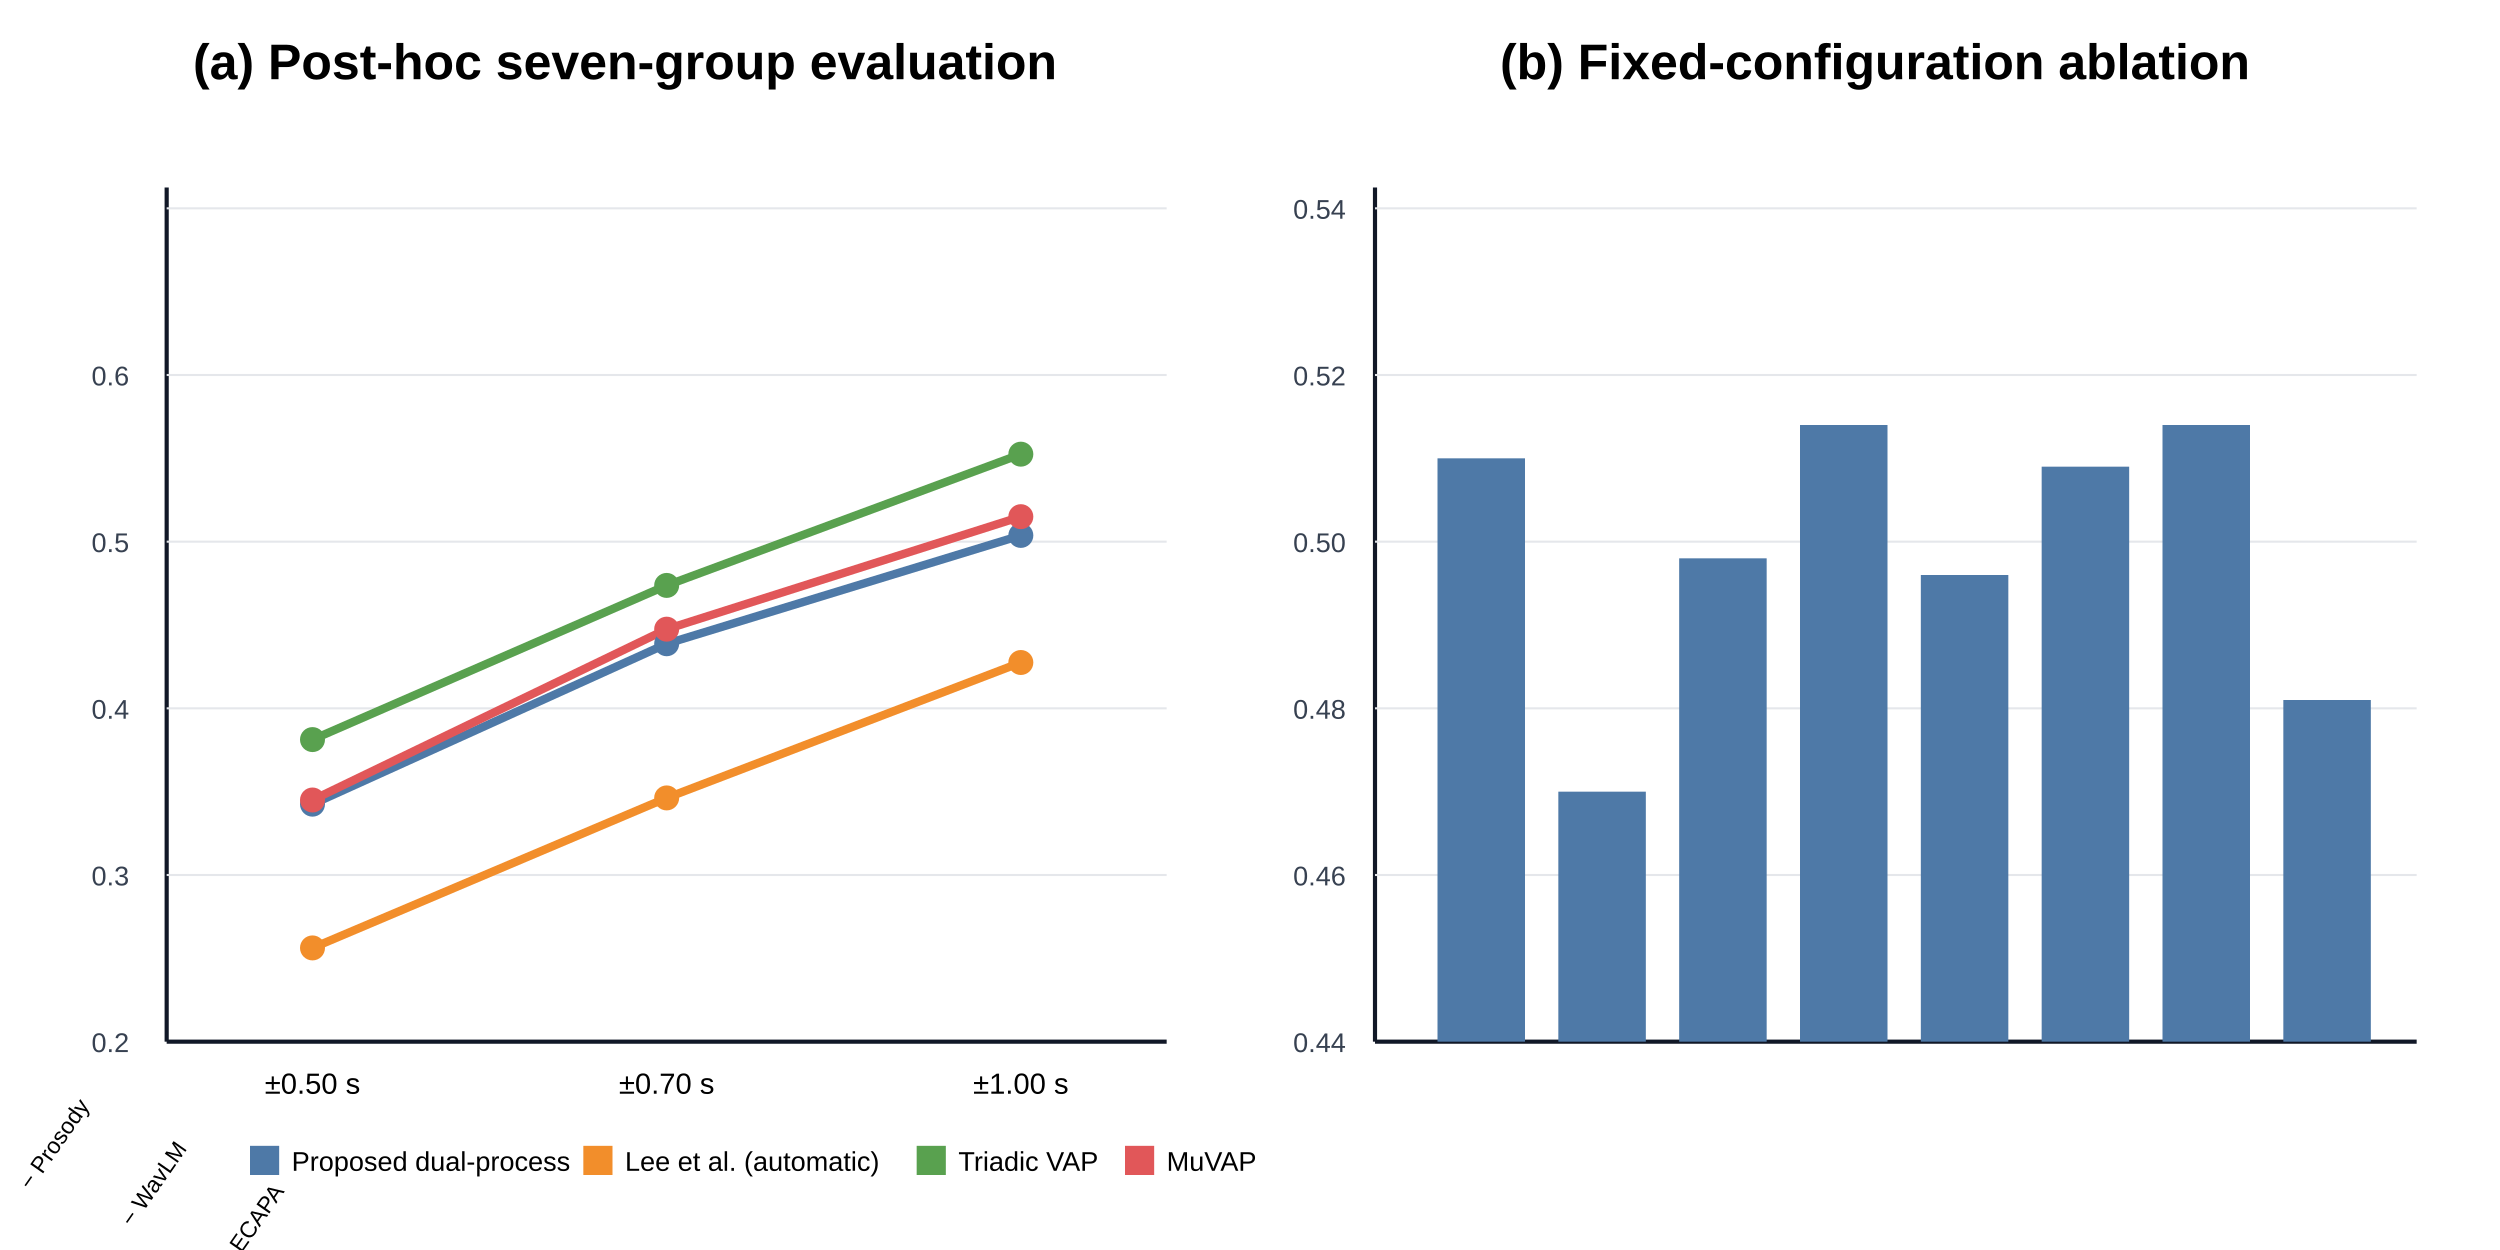
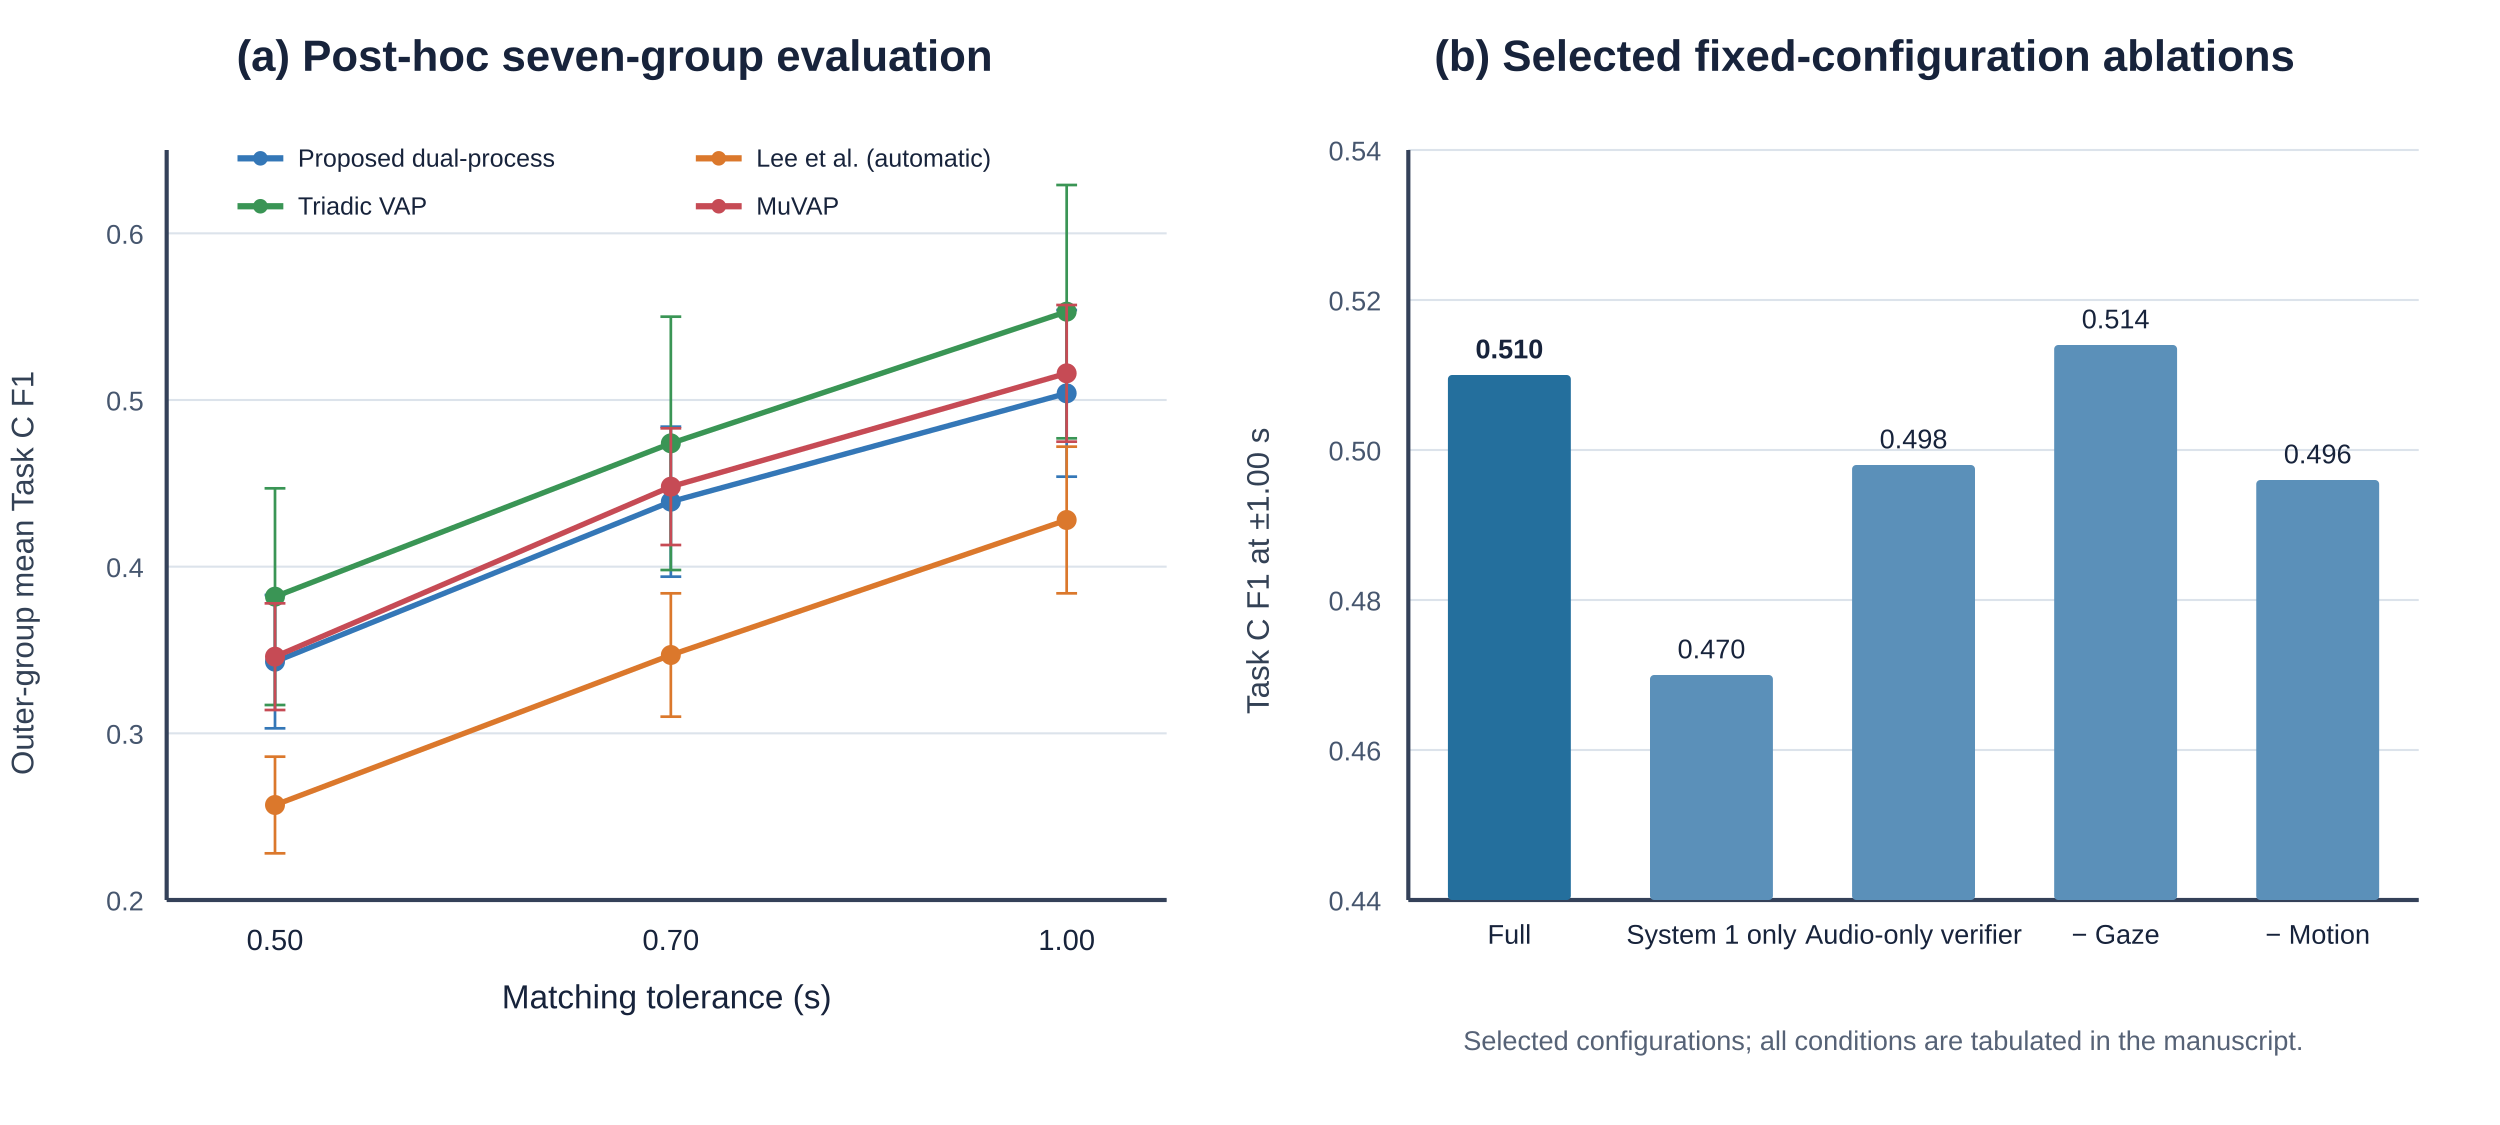
- <svg xmlns="http://www.w3.org/2000/svg" width="1200" height="600" viewBox="0 0 1200 600" role="img">
-   <rect width="1200" height="600" fill="white" />
-   <text x="300" y="38" text-anchor="middle" font-family="Arial" font-size="24" font-weight="700">(a) Post-hoc seven-group evaluation</text>
-   <text x="900" y="38" text-anchor="middle" font-family="Arial" font-size="24" font-weight="700">(b) Fixed-configuration ablation</text>
-   <line x1="80" y1="500" x2="560" y2="500" stroke="#111827" stroke-width="2" />
-   <line x1="80" y1="90" x2="80" y2="500" stroke="#111827" stroke-width="2" />
-   <g stroke="#e5e7eb">
-     <line x1="80" y1="420" x2="560" y2="420" />
-     <line x1="80" y1="340" x2="560" y2="340" />
-     <line x1="80" y1="260" x2="560" y2="260" />
-     <line x1="80" y1="180" x2="560" y2="180" />
-     <line x1="80" y1="100" x2="560" y2="100" />
-   </g>
-   <g font-family="Arial" font-size="13" fill="#374151">
-     <text x="62" y="505" text-anchor="end">0.2</text>
-     <text x="62" y="425" text-anchor="end">0.3</text>
-     <text x="62" y="345" text-anchor="end">0.4</text>
-     <text x="62" y="265" text-anchor="end">0.5</text>
-     <text x="62" y="185" text-anchor="end">0.6</text>
-   </g>
-   <g fill="none" stroke-width="4">
-     <polyline points="150,386 320,309 490,257" stroke="#4e79a7" />
-     <polyline points="150,455 320,383 490,318" stroke="#f28e2b" />
-     <polyline points="150,355 320,281 490,218" stroke="#59a14f" />
-     <polyline points="150,384 320,302 490,248" stroke="#e15759" />
-   </g>
-   <g fill="#4e79a7">
-     <circle cx="150" cy="386" r="6" />
-     <circle cx="320" cy="309" r="6" />
-     <circle cx="490" cy="257" r="6" />
-   </g>
-   <g fill="#f28e2b">
-     <circle cx="150" cy="455" r="6" />
-     <circle cx="320" cy="383" r="6" />
-     <circle cx="490" cy="318" r="6" />
-   </g>
-   <g fill="#59a14f">
-     <circle cx="150" cy="355" r="6" />
-     <circle cx="320" cy="281" r="6" />
-     <circle cx="490" cy="218" r="6" />
-   </g>
-   <g fill="#e15759">
-     <circle cx="150" cy="384" r="6" />
-     <circle cx="320" cy="302" r="6" />
-     <circle cx="490" cy="248" r="6" />
-   </g>
-   <g font-family="Arial" font-size="14" text-anchor="middle">
-     <text x="150" y="525">±0.50 s</text>
-     <text x="320" y="525">±0.70 s</text>
-     <text x="490" y="525">±1.00 s</text>
-   </g>
-   <g font-family="Arial" font-size="13">
-     <rect x="120" y="550" width="14" height="14" fill="#4e79a7" />
-     <text x="140" y="562">Proposed dual-process</text>
-     <rect x="280" y="550" width="14" height="14" fill="#f28e2b" />
-     <text x="300" y="562">Lee et al. (automatic)</text>
-     <rect x="440" y="550" width="14" height="14" fill="#59a14f" />
-     <text x="460" y="562">Triadic VAP</text>
-     <rect x="540" y="550" width="14" height="14" fill="#e15759" />
-     <text x="560" y="562">MuVAP</text>
-   </g>
-   <line x1="660" y1="500" x2="1160" y2="500" stroke="#111827" stroke-width="2" />
-   <line x1="660" y1="90" x2="660" y2="500" stroke="#111827" stroke-width="2" />
-   <g stroke="#e5e7eb">
-     <line x1="660" y1="420" x2="1160" y2="420" />
-     <line x1="660" y1="340" x2="1160" y2="340" />
-     <line x1="660" y1="260" x2="1160" y2="260" />
-     <line x1="660" y1="180" x2="1160" y2="180" />
-     <line x1="660" y1="100" x2="1160" y2="100" />
-   </g>
-   <g font-family="Arial" font-size="13" fill="#374151">
-     <text x="646" y="505" text-anchor="end">0.44</text>
-     <text x="646" y="425" text-anchor="end">0.46</text>
-     <text x="646" y="345" text-anchor="end">0.48</text>
-     <text x="646" y="265" text-anchor="end">0.50</text>
-     <text x="646" y="185" text-anchor="end">0.52</text>
-     <text x="646" y="105" text-anchor="end">0.54</text>
-   </g>
-   <g fill="#4e79a7">
-     <rect x="690" y="220" width="42" height="280" />
-     <rect x="748" y="380" width="42" height="120" />
-     <rect x="806" y="268" width="42" height="232" />
-     <rect x="864" y="204" width="42" height="296" />
-     <rect x="922" y="276" width="42" height="224" />
-     <rect x="980" y="224" width="42" height="276" />
-     <rect x="1038" y="204" width="42" height="296" />
-     <rect x="1096" y="336" width="42" height="164" />
-   </g>
-   <g font-family="Arial" font-size="11" text-anchor="end" transform="rotate(-55 0 0)">
-     <text x="-490" y="100">Full</text>
-     <text x="-455" y="147">System 1 only</text>
-     <text x="-440" y="195">Learned-audio only</text>
-     <text x="-430" y="245">− Gaze</text>
-     <text x="-420" y="292">− Motion</text>
-     <text x="-410" y="340">− Prosody</text>
-     <text x="-400" y="390">− WavLM</text>
-     <text x="-390" y="440">− ECAPA</text>
-   </g>
+ <svg xmlns="http://www.w3.org/2000/svg" width="1200" height="540" viewBox="0 0 1200 540" role="img" aria-labelledby="title desc">
+   <rect x="0" y="0" width="1200" height="540" rx="0" fill="#ffffff" />
+   <text x="295" y="34" font-family="Arial, Helvetica, sans-serif" font-size="21" font-weight="700" fill="#17233b" text-anchor="middle">(a) Post-hoc seven-group evaluation</text>
+   <text x="895" y="34" font-family="Arial, Helvetica, sans-serif" font-size="21" font-weight="700" fill="#17233b" text-anchor="middle">(b) Selected fixed-configuration ablations</text>
+   <line x1="80" y1="432" x2="560" y2="432" stroke="#dce3eb" stroke-width="1" />
+   <text x="69" y="437" font-family="Arial, Helvetica, sans-serif" font-size="13" font-weight="400" fill="#46566e" text-anchor="end">0.2</text>
+   <line x1="80" y1="352" x2="560" y2="352" stroke="#dce3eb" stroke-width="1" />
+   <text x="69" y="357" font-family="Arial, Helvetica, sans-serif" font-size="13" font-weight="400" fill="#46566e" text-anchor="end">0.3</text>
+   <line x1="80" y1="272" x2="560" y2="272" stroke="#dce3eb" stroke-width="1" />
+   <text x="69" y="277" font-family="Arial, Helvetica, sans-serif" font-size="13" font-weight="400" fill="#46566e" text-anchor="end">0.4</text>
+   <line x1="80" y1="192" x2="560" y2="192" stroke="#dce3eb" stroke-width="1" />
+   <text x="69" y="197" font-family="Arial, Helvetica, sans-serif" font-size="13" font-weight="400" fill="#46566e" text-anchor="end">0.5</text>
+   <line x1="80" y1="112" x2="560" y2="112" stroke="#dce3eb" stroke-width="1" />
+   <text x="69" y="117" font-family="Arial, Helvetica, sans-serif" font-size="13" font-weight="400" fill="#46566e" text-anchor="end">0.6</text>
+   <line x1="80" y1="72" x2="80" y2="432" stroke="#344159" stroke-width="2" />
+   <line x1="80" y1="432" x2="560" y2="432" stroke="#344159" stroke-width="2" />
+   <text x="16" y="275" font-family="Arial, Helvetica, sans-serif" font-size="15" font-weight="400" fill="#334155" text-anchor="middle" transform="rotate(-90 16 275)">Outer-group mean Task C F1</text>
+   <text x="132" y="456" font-family="Arial, Helvetica, sans-serif" font-size="14" font-weight="400" fill="#17233b" text-anchor="middle">0.50</text>
+   <text x="322" y="456" font-family="Arial, Helvetica, sans-serif" font-size="14" font-weight="400" fill="#17233b" text-anchor="middle">0.70</text>
+   <text x="512" y="456" font-family="Arial, Helvetica, sans-serif" font-size="14" font-weight="400" fill="#17233b" text-anchor="middle">1.00</text>
+   <text x="320" y="484" font-family="Arial, Helvetica, sans-serif" font-size="16" font-weight="400" fill="#17233b" text-anchor="middle">Matching tolerance (s)</text>
+   <polyline points="132,317.6 322,240.8 512,188.8" fill="none" stroke="#3477b7" stroke-width="2.6" stroke-linejoin="round" />
+   <line x1="132" y1="285.6" x2="132" y2="349.6" stroke="#3477b7" stroke-width="1.3" />
+   <line x1="127" y1="285.6" x2="137" y2="285.6" stroke="#3477b7" stroke-width="1.3" />
+   <line x1="127" y1="349.6" x2="137" y2="349.6" stroke="#3477b7" stroke-width="1.3" />
+   <circle cx="132" cy="317.6" r="4.8" fill="#3477b7" />
+   <line x1="322" y1="204.8" x2="322" y2="276.8" stroke="#3477b7" stroke-width="1.3" />
+   <line x1="317" y1="204.8" x2="327" y2="204.8" stroke="#3477b7" stroke-width="1.3" />
+   <line x1="317" y1="276.8" x2="327" y2="276.8" stroke="#3477b7" stroke-width="1.3" />
+   <circle cx="322" cy="240.8" r="4.8" fill="#3477b7" />
+   <line x1="512" y1="148.8" x2="512" y2="228.8" stroke="#3477b7" stroke-width="1.3" />
+   <line x1="507" y1="148.8" x2="517" y2="148.8" stroke="#3477b7" stroke-width="1.3" />
+   <line x1="507" y1="228.8" x2="517" y2="228.8" stroke="#3477b7" stroke-width="1.3" />
+   <circle cx="512" cy="188.8" r="4.8" fill="#3477b7" />
+   <line x1="114" y1="76" x2="136" y2="76" stroke="#3477b7" stroke-width="3" />
+   <circle cx="125" cy="76" r="3.5" fill="#3477b7" />
+   <text x="143" y="80" font-family="Arial, Helvetica, sans-serif" font-size="12" font-weight="400" fill="#17233b" text-anchor="start">Proposed dual-process</text>
+   <polyline points="132,386.4 322,314.4 512,249.6" fill="none" stroke="#db782c" stroke-width="2.6" stroke-linejoin="round" />
+   <line x1="132" y1="363.2" x2="132" y2="409.6" stroke="#db782c" stroke-width="1.3" />
+   <line x1="127" y1="363.2" x2="137" y2="363.2" stroke="#db782c" stroke-width="1.3" />
+   <line x1="127" y1="409.6" x2="137" y2="409.6" stroke="#db782c" stroke-width="1.3" />
+   <circle cx="132" cy="386.4" r="4.8" fill="#db782c" />
+   <line x1="322" y1="284.8" x2="322" y2="344" stroke="#db782c" stroke-width="1.3" />
+   <line x1="317" y1="284.8" x2="327" y2="284.8" stroke="#db782c" stroke-width="1.3" />
+   <line x1="317" y1="344" x2="327" y2="344" stroke="#db782c" stroke-width="1.3" />
+   <circle cx="322" cy="314.4" r="4.8" fill="#db782c" />
+   <line x1="512" y1="214.4" x2="512" y2="284.8" stroke="#db782c" stroke-width="1.3" />
+   <line x1="507" y1="214.4" x2="517" y2="214.4" stroke="#db782c" stroke-width="1.3" />
+   <line x1="507" y1="284.8" x2="517" y2="284.8" stroke="#db782c" stroke-width="1.3" />
+   <circle cx="512" cy="249.6" r="4.8" fill="#db782c" />
+   <line x1="334" y1="76" x2="356" y2="76" stroke="#db782c" stroke-width="3" />
+   <circle cx="345" cy="76" r="3.5" fill="#db782c" />
+   <text x="363" y="80" font-family="Arial, Helvetica, sans-serif" font-size="12" font-weight="400" fill="#17233b" text-anchor="start">Lee et al. (automatic)</text>
+   <polyline points="132,286.4 322,212.8 512,149.6" fill="none" stroke="#3a9555" stroke-width="2.6" stroke-linejoin="round" />
+   <line x1="132" y1="234.4" x2="132" y2="338.4" stroke="#3a9555" stroke-width="1.3" />
+   <line x1="127" y1="234.4" x2="137" y2="234.4" stroke="#3a9555" stroke-width="1.3" />
+   <line x1="127" y1="338.4" x2="137" y2="338.4" stroke="#3a9555" stroke-width="1.3" />
+   <circle cx="132" cy="286.4" r="4.8" fill="#3a9555" />
+   <line x1="322" y1="152" x2="322" y2="273.6" stroke="#3a9555" stroke-width="1.3" />
+   <line x1="317" y1="152" x2="327" y2="152" stroke="#3a9555" stroke-width="1.3" />
+   <line x1="317" y1="273.6" x2="327" y2="273.6" stroke="#3a9555" stroke-width="1.3" />
+   <circle cx="322" cy="212.8" r="4.8" fill="#3a9555" />
+   <line x1="512" y1="88.8" x2="512" y2="210.4" stroke="#3a9555" stroke-width="1.3" />
+   <line x1="507" y1="88.8" x2="517" y2="88.8" stroke="#3a9555" stroke-width="1.3" />
+   <line x1="507" y1="210.4" x2="517" y2="210.4" stroke="#3a9555" stroke-width="1.3" />
+   <circle cx="512" cy="149.6" r="4.8" fill="#3a9555" />
+   <line x1="114" y1="99" x2="136" y2="99" stroke="#3a9555" stroke-width="3" />
+   <circle cx="125" cy="99" r="3.5" fill="#3a9555" />
+   <text x="143" y="103" font-family="Arial, Helvetica, sans-serif" font-size="12" font-weight="400" fill="#17233b" text-anchor="start">Triadic VAP</text>
+   <polyline points="132,315.2 322,233.6 512,179.2" fill="none" stroke="#c64b55" stroke-width="2.6" stroke-linejoin="round" />
+   <line x1="132" y1="289.6" x2="132" y2="340.8" stroke="#c64b55" stroke-width="1.3" />
+   <line x1="127" y1="289.6" x2="137" y2="289.6" stroke="#c64b55" stroke-width="1.3" />
+   <line x1="127" y1="340.8" x2="137" y2="340.8" stroke="#c64b55" stroke-width="1.3" />
+   <circle cx="132" cy="315.2" r="4.8" fill="#c64b55" />
+   <line x1="322" y1="205.6" x2="322" y2="261.6" stroke="#c64b55" stroke-width="1.3" />
+   <line x1="317" y1="205.6" x2="327" y2="205.6" stroke="#c64b55" stroke-width="1.3" />
+   <line x1="317" y1="261.6" x2="327" y2="261.6" stroke="#c64b55" stroke-width="1.3" />
+   <circle cx="322" cy="233.6" r="4.8" fill="#c64b55" />
+   <line x1="512" y1="146.4" x2="512" y2="212" stroke="#c64b55" stroke-width="1.3" />
+   <line x1="507" y1="146.4" x2="517" y2="146.4" stroke="#c64b55" stroke-width="1.3" />
+   <line x1="507" y1="212" x2="517" y2="212" stroke="#c64b55" stroke-width="1.3" />
+   <circle cx="512" cy="179.2" r="4.8" fill="#c64b55" />
+   <line x1="334" y1="99" x2="356" y2="99" stroke="#c64b55" stroke-width="3" />
+   <circle cx="345" cy="99" r="3.5" fill="#c64b55" />
+   <text x="363" y="103" font-family="Arial, Helvetica, sans-serif" font-size="12" font-weight="400" fill="#17233b" text-anchor="start">MuVAP</text>
+   <line x1="676" y1="432" x2="1161" y2="432" stroke="#dce3eb" stroke-width="1" />
+   <text x="663" y="437" font-family="Arial, Helvetica, sans-serif" font-size="13" font-weight="400" fill="#46566e" text-anchor="end">0.44</text>
+   <line x1="676" y1="360" x2="1161" y2="360" stroke="#dce3eb" stroke-width="1" />
+   <text x="663" y="365" font-family="Arial, Helvetica, sans-serif" font-size="13" font-weight="400" fill="#46566e" text-anchor="end">0.46</text>
+   <line x1="676" y1="288" x2="1161" y2="288" stroke="#dce3eb" stroke-width="1" />
+   <text x="663" y="293" font-family="Arial, Helvetica, sans-serif" font-size="13" font-weight="400" fill="#46566e" text-anchor="end">0.48</text>
+   <line x1="676" y1="216" x2="1161" y2="216" stroke="#dce3eb" stroke-width="1" />
+   <text x="663" y="221" font-family="Arial, Helvetica, sans-serif" font-size="13" font-weight="400" fill="#46566e" text-anchor="end">0.50</text>
+   <line x1="676" y1="144" x2="1161" y2="144" stroke="#dce3eb" stroke-width="1" />
+   <text x="663" y="149" font-family="Arial, Helvetica, sans-serif" font-size="13" font-weight="400" fill="#46566e" text-anchor="end">0.52</text>
+   <line x1="676" y1="72" x2="1161" y2="72" stroke="#dce3eb" stroke-width="1" />
+   <text x="663" y="77" font-family="Arial, Helvetica, sans-serif" font-size="13" font-weight="400" fill="#46566e" text-anchor="end">0.54</text>
+   <line x1="676" y1="72" x2="676" y2="432" stroke="#344159" stroke-width="2" />
+   <line x1="676" y1="432" x2="1161" y2="432" stroke="#344159" stroke-width="2" />
+   <text x="609" y="274" font-family="Arial, Helvetica, sans-serif" font-size="15" font-weight="400" fill="#334155" text-anchor="middle" transform="rotate(-90 609 274)">Task C F1 at ±1.00 s</text>
+   <rect x="695" y="180" width="59" height="252" rx="2" fill="#246f9d" />
+   <text x="724.5" y="172" font-family="Arial, Helvetica, sans-serif" font-size="13" font-weight="700" fill="#17233b" text-anchor="middle">0.510</text>
+   <text x="724.5" y="453" font-family="Arial, Helvetica, sans-serif" font-size="13" font-weight="400" fill="#17233b" text-anchor="middle">Full</text>
+   <rect x="792" y="324" width="59" height="108" rx="2" fill="#5b90b9" />
+   <text x="821.5" y="316" font-family="Arial, Helvetica, sans-serif" font-size="13" font-weight="400" fill="#17233b" text-anchor="middle">0.470</text>
+   <text x="821.5" y="453" font-family="Arial, Helvetica, sans-serif" font-size="13" font-weight="400" fill="#17233b" text-anchor="middle">System 1 only</text>
+   <rect x="889" y="223.2" width="59" height="208.8" rx="2" fill="#5b90b9" />
+   <text x="918.5" y="215.2" font-family="Arial, Helvetica, sans-serif" font-size="13" font-weight="400" fill="#17233b" text-anchor="middle">0.498</text>
+   <text x="918.5" y="453" font-family="Arial, Helvetica, sans-serif" font-size="13" font-weight="400" fill="#17233b" text-anchor="middle">Audio-only verifier</text>
+   <rect x="986" y="165.6" width="59" height="266.4" rx="2" fill="#5b90b9" />
+   <text x="1015.5" y="157.6" font-family="Arial, Helvetica, sans-serif" font-size="13" font-weight="400" fill="#17233b" text-anchor="middle">0.514</text>
+   <text x="1015.5" y="453" font-family="Arial, Helvetica, sans-serif" font-size="13" font-weight="400" fill="#17233b" text-anchor="middle">− Gaze</text>
+   <rect x="1083" y="230.4" width="59" height="201.6" rx="2" fill="#5b90b9" />
+   <text x="1112.5" y="222.4" font-family="Arial, Helvetica, sans-serif" font-size="13" font-weight="400" fill="#17233b" text-anchor="middle">0.496</text>
+   <text x="1112.5" y="453" font-family="Arial, Helvetica, sans-serif" font-size="13" font-weight="400" fill="#17233b" text-anchor="middle">− Motion</text>
+   <text x="904" y="504" font-family="Arial, Helvetica, sans-serif" font-size="13" font-weight="400" fill="#566276" text-anchor="middle">Selected configurations; all conditions are tabulated in the manuscript.</text>
</svg>
